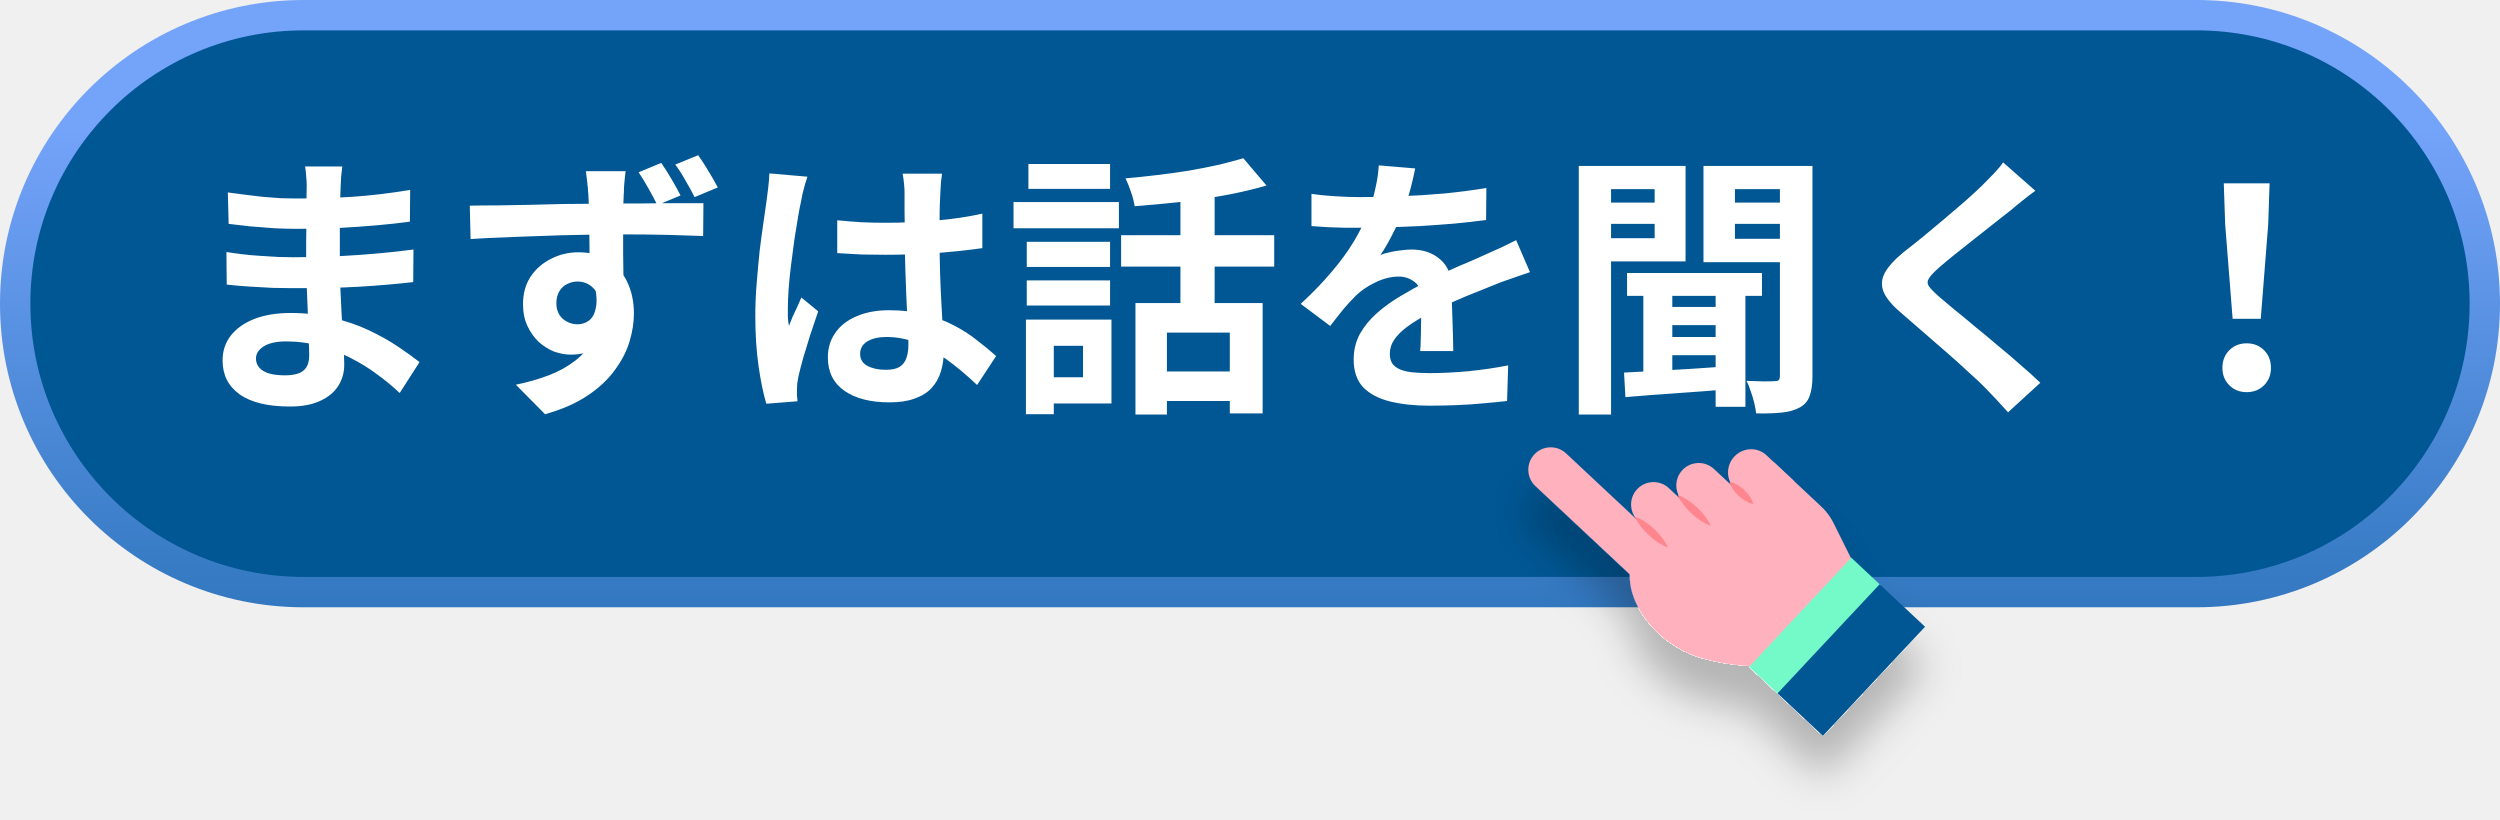
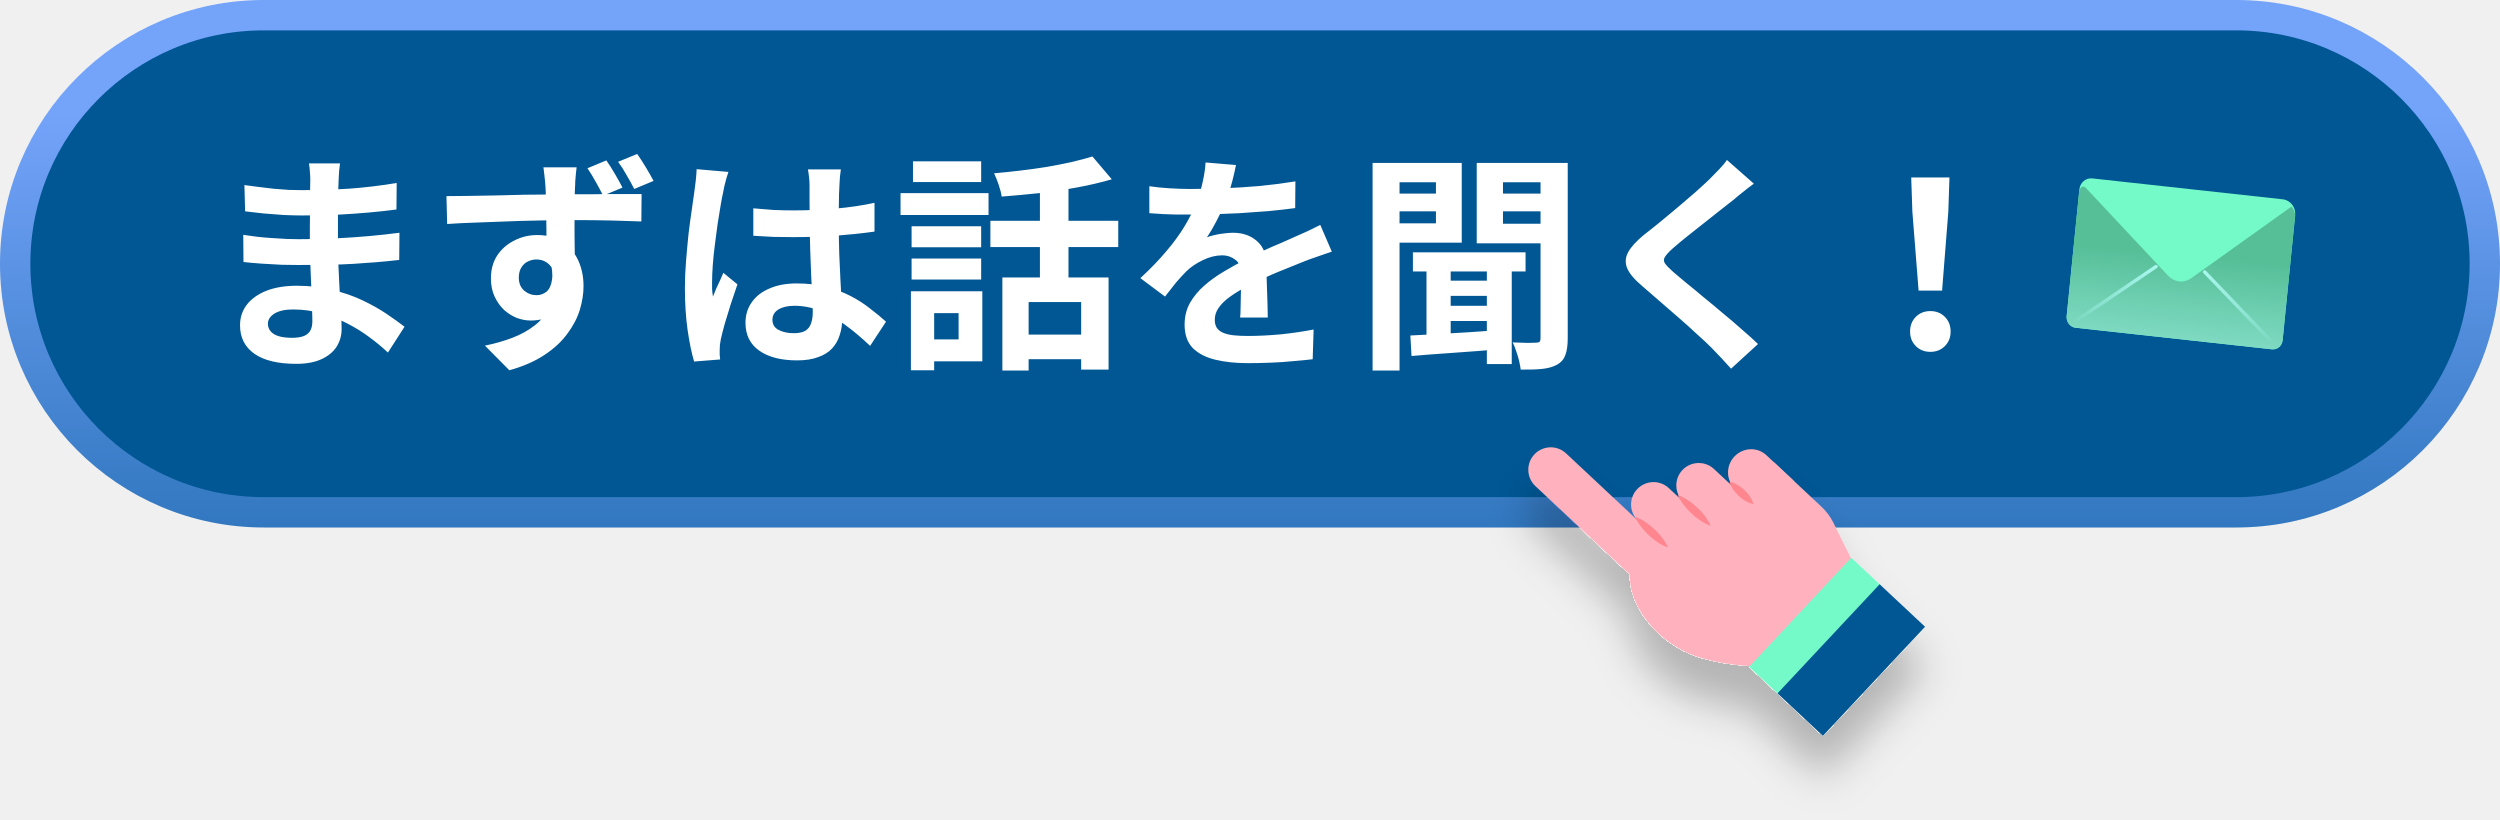
<svg xmlns="http://www.w3.org/2000/svg" width="247" height="81" viewBox="0 0 247 81" fill="none">
-   <rect x="1.5" y="1.5" width="244" height="57" rx="28.5" fill="#005794" />
-   <rect x="1.5" y="1.5" width="244" height="57" rx="28.5" stroke="url(#paint0_linear_499_187)" stroke-width="3" />
-   <path d="M33.82 16.449C33.784 16.722 33.748 17.031 33.711 17.376C33.693 17.703 33.675 18.039 33.657 18.385C33.639 18.748 33.62 19.239 33.602 19.857C33.584 20.456 33.575 21.119 33.575 21.846C33.575 22.573 33.575 23.291 33.575 24C33.575 24.708 33.575 25.353 33.575 25.935C33.575 26.698 33.593 27.552 33.629 28.497C33.666 29.424 33.711 30.368 33.766 31.331C33.838 32.276 33.893 33.167 33.929 34.003C33.984 34.82 34.011 35.502 34.011 36.047C34.011 36.81 33.811 37.51 33.411 38.146C33.012 38.764 32.412 39.254 31.612 39.617C30.831 39.981 29.841 40.163 28.641 40.163C26.461 40.163 24.807 39.763 23.681 38.963C22.554 38.164 21.991 37.046 21.991 35.611C21.991 34.684 22.254 33.876 22.781 33.185C23.326 32.476 24.099 31.922 25.098 31.522C26.116 31.122 27.324 30.923 28.723 30.923C30.213 30.923 31.603 31.086 32.894 31.413C34.202 31.722 35.392 32.131 36.464 32.64C37.536 33.149 38.49 33.685 39.326 34.248C40.162 34.811 40.871 35.32 41.452 35.774L39.49 38.827C38.835 38.209 38.099 37.6 37.282 37.001C36.482 36.401 35.601 35.856 34.638 35.365C33.693 34.875 32.684 34.484 31.612 34.194C30.558 33.885 29.441 33.73 28.26 33.73C27.315 33.73 26.579 33.894 26.052 34.221C25.543 34.548 25.289 34.948 25.289 35.42C25.289 35.765 25.398 36.065 25.616 36.319C25.834 36.574 26.152 36.765 26.57 36.892C26.988 37.019 27.515 37.083 28.151 37.083C28.641 37.083 29.059 37.028 29.405 36.919C29.768 36.81 30.05 36.61 30.25 36.319C30.45 36.029 30.549 35.62 30.549 35.093C30.549 34.693 30.531 34.121 30.495 33.376C30.477 32.631 30.45 31.813 30.413 30.923C30.377 30.014 30.34 29.124 30.304 28.252C30.268 27.379 30.25 26.607 30.25 25.935C30.25 25.28 30.25 24.599 30.25 23.89C30.268 23.164 30.277 22.446 30.277 21.737C30.277 21.029 30.277 20.383 30.277 19.802C30.295 19.202 30.304 18.712 30.304 18.33C30.304 18.076 30.286 17.767 30.25 17.403C30.231 17.022 30.195 16.704 30.14 16.449H33.82ZM22.509 19.012C22.999 19.084 23.544 19.157 24.144 19.23C24.744 19.302 25.352 19.375 25.97 19.448C26.606 19.502 27.206 19.548 27.769 19.584C28.332 19.602 28.823 19.611 29.241 19.611C31.095 19.611 32.939 19.557 34.774 19.448C36.628 19.32 38.545 19.093 40.525 18.766L40.498 21.901C39.571 22.028 38.499 22.146 37.282 22.255C36.064 22.364 34.765 22.455 33.384 22.528C32.021 22.582 30.649 22.609 29.268 22.609C28.705 22.609 28.005 22.591 27.17 22.555C26.352 22.5 25.534 22.437 24.716 22.364C23.899 22.273 23.19 22.191 22.59 22.119L22.509 19.012ZM22.372 24.899C22.808 24.972 23.326 25.044 23.926 25.117C24.526 25.19 25.134 25.244 25.752 25.28C26.388 25.317 26.988 25.353 27.551 25.39C28.114 25.408 28.578 25.417 28.941 25.417C30.631 25.417 32.157 25.381 33.52 25.308C34.901 25.235 36.191 25.144 37.391 25.035C38.59 24.926 39.744 24.799 40.852 24.654L40.825 27.87C39.88 27.979 38.963 28.07 38.072 28.142C37.2 28.215 36.3 28.279 35.374 28.333C34.465 28.388 33.484 28.424 32.43 28.442C31.376 28.46 30.195 28.47 28.887 28.47C28.36 28.47 27.706 28.46 26.924 28.442C26.143 28.406 25.343 28.36 24.526 28.306C23.726 28.252 23.017 28.188 22.4 28.115L22.372 24.899ZM61.813 16.913C61.795 17.058 61.767 17.294 61.731 17.621C61.695 17.93 61.667 18.248 61.649 18.575C61.649 18.884 61.64 19.111 61.622 19.257C61.604 19.62 61.586 20.111 61.567 20.729C61.567 21.346 61.567 22.028 61.567 22.773C61.567 23.518 61.567 24.272 61.567 25.035C61.586 25.78 61.595 26.489 61.595 27.161C61.613 27.815 61.622 28.36 61.622 28.797L58.242 27.625C58.242 27.279 58.242 26.825 58.242 26.262C58.242 25.698 58.242 25.081 58.242 24.408C58.242 23.718 58.233 23.036 58.215 22.364C58.215 21.692 58.206 21.083 58.188 20.538C58.169 19.993 58.151 19.575 58.133 19.284C58.097 18.739 58.051 18.248 57.997 17.812C57.942 17.376 57.906 17.076 57.888 16.913H61.813ZM46.413 20.32C47.23 20.302 48.139 20.293 49.138 20.293C50.156 20.274 51.219 20.256 52.327 20.238C53.436 20.202 54.526 20.174 55.598 20.156C56.688 20.138 57.697 20.129 58.624 20.129C59.569 20.111 60.386 20.102 61.077 20.102C61.767 20.102 62.521 20.102 63.339 20.102C64.157 20.084 64.965 20.075 65.765 20.075C66.564 20.075 67.291 20.075 67.945 20.075C68.6 20.075 69.118 20.075 69.499 20.075L69.472 23.318C68.618 23.282 67.482 23.245 66.065 23.209C64.666 23.173 62.967 23.154 60.968 23.154C59.732 23.154 58.478 23.173 57.206 23.209C55.934 23.227 54.672 23.264 53.418 23.318C52.164 23.354 50.956 23.4 49.793 23.454C48.63 23.491 47.53 23.545 46.495 23.618L46.413 20.32ZM61.159 28.36C61.159 29.851 60.977 31.086 60.614 32.067C60.268 33.049 59.741 33.794 59.033 34.303C58.324 34.793 57.443 35.038 56.389 35.038C55.862 35.038 55.317 34.938 54.753 34.739C54.208 34.52 53.699 34.203 53.227 33.785C52.773 33.349 52.4 32.822 52.109 32.204C51.819 31.586 51.673 30.868 51.673 30.05C51.673 29.015 51.919 28.115 52.409 27.352C52.918 26.589 53.59 25.998 54.426 25.58C55.262 25.144 56.171 24.926 57.152 24.926C58.351 24.926 59.351 25.199 60.15 25.744C60.968 26.289 61.586 27.016 62.004 27.924C62.422 28.833 62.63 29.851 62.63 30.977C62.63 31.868 62.485 32.794 62.194 33.757C61.904 34.72 61.413 35.665 60.722 36.592C60.05 37.519 59.151 38.355 58.024 39.1C56.916 39.845 55.526 40.453 53.854 40.926L50.965 38.009C52.128 37.773 53.209 37.464 54.208 37.083C55.208 36.701 56.08 36.219 56.825 35.638C57.588 35.057 58.178 34.339 58.596 33.485C59.033 32.631 59.251 31.613 59.251 30.432C59.251 29.542 59.042 28.887 58.624 28.47C58.206 28.034 57.679 27.815 57.043 27.815C56.698 27.815 56.361 27.897 56.034 28.061C55.725 28.206 55.471 28.442 55.271 28.769C55.071 29.096 54.971 29.496 54.971 29.969C54.971 30.605 55.18 31.113 55.598 31.495C56.034 31.858 56.525 32.04 57.07 32.04C57.506 32.04 57.897 31.904 58.242 31.631C58.587 31.341 58.805 30.877 58.896 30.241C59.005 29.605 58.914 28.751 58.624 27.679L61.159 28.36ZM65.329 16.095C65.674 16.586 66.019 17.131 66.365 17.73C66.71 18.312 67.001 18.839 67.237 19.311L64.947 20.265C64.675 19.72 64.384 19.175 64.075 18.63C63.766 18.067 63.439 17.531 63.094 17.022L65.329 16.095ZM68.981 15.332C69.326 15.822 69.672 16.358 70.017 16.94C70.362 17.503 70.662 18.03 70.916 18.521L68.627 19.475C68.354 18.93 68.055 18.385 67.727 17.84C67.418 17.276 67.082 16.749 66.719 16.259L68.981 15.332ZM82.719 21.764C83.5 21.837 84.281 21.901 85.063 21.955C85.862 21.992 86.671 22.01 87.489 22.01C89.16 22.01 90.823 21.937 92.477 21.792C94.13 21.646 95.656 21.419 97.056 21.11V24.517C95.638 24.717 94.103 24.881 92.449 25.008C90.796 25.117 89.142 25.172 87.489 25.172C86.689 25.172 85.889 25.162 85.09 25.144C84.309 25.108 83.518 25.062 82.719 25.008V21.764ZM93.076 17.158C93.04 17.412 93.003 17.694 92.967 18.003C92.949 18.312 92.931 18.621 92.913 18.93C92.894 19.221 92.876 19.611 92.858 20.102C92.84 20.592 92.831 21.147 92.831 21.764C92.831 22.364 92.831 23 92.831 23.672C92.831 24.908 92.849 26.071 92.885 27.161C92.922 28.233 92.967 29.233 93.022 30.16C93.076 31.068 93.121 31.904 93.158 32.667C93.212 33.43 93.24 34.139 93.24 34.793C93.24 35.502 93.14 36.156 92.94 36.756C92.758 37.355 92.458 37.882 92.04 38.337C91.622 38.791 91.068 39.136 90.378 39.372C89.705 39.627 88.879 39.754 87.897 39.754C86.008 39.754 84.517 39.372 83.427 38.609C82.337 37.846 81.792 36.746 81.792 35.311C81.792 34.384 82.037 33.576 82.528 32.885C83.018 32.176 83.718 31.631 84.627 31.25C85.535 30.85 86.607 30.65 87.843 30.65C89.133 30.65 90.305 30.786 91.359 31.059C92.413 31.331 93.376 31.695 94.248 32.149C95.12 32.603 95.893 33.103 96.565 33.648C97.255 34.175 97.873 34.684 98.418 35.175L96.538 38.037C95.502 37.055 94.493 36.21 93.512 35.502C92.531 34.793 91.55 34.248 90.569 33.866C89.605 33.485 88.606 33.294 87.57 33.294C86.807 33.294 86.18 33.439 85.69 33.73C85.217 34.021 84.981 34.43 84.981 34.957C84.981 35.502 85.226 35.901 85.717 36.156C86.207 36.41 86.807 36.538 87.516 36.538C88.079 36.538 88.524 36.447 88.851 36.265C89.178 36.065 89.406 35.783 89.533 35.42C89.678 35.038 89.751 34.584 89.751 34.057C89.751 33.585 89.733 32.967 89.696 32.204C89.66 31.441 89.615 30.587 89.56 29.642C89.524 28.697 89.487 27.715 89.451 26.698C89.415 25.662 89.397 24.654 89.397 23.672C89.397 22.637 89.387 21.701 89.369 20.865C89.369 20.011 89.369 19.375 89.369 18.957C89.369 18.757 89.351 18.476 89.315 18.112C89.278 17.749 89.233 17.431 89.178 17.158H93.076ZM79.775 17.458C79.72 17.64 79.639 17.894 79.53 18.221C79.439 18.548 79.357 18.866 79.284 19.175C79.23 19.484 79.184 19.72 79.148 19.884C79.057 20.265 78.957 20.783 78.848 21.437C78.739 22.073 78.621 22.8 78.494 23.618C78.385 24.417 78.276 25.244 78.167 26.098C78.058 26.934 77.976 27.734 77.921 28.497C77.867 29.242 77.84 29.887 77.84 30.432C77.84 30.705 77.84 31.004 77.84 31.331C77.858 31.64 77.894 31.931 77.949 32.204C78.076 31.877 78.203 31.559 78.33 31.25C78.476 30.941 78.621 30.632 78.766 30.323C78.912 30.014 79.048 29.705 79.175 29.396L80.838 30.759C80.584 31.504 80.32 32.285 80.047 33.103C79.793 33.921 79.557 34.693 79.339 35.42C79.139 36.147 78.984 36.756 78.875 37.246C78.839 37.428 78.803 37.646 78.766 37.9C78.748 38.155 78.739 38.364 78.739 38.527C78.739 38.673 78.739 38.845 78.739 39.045C78.757 39.263 78.775 39.463 78.794 39.645L75.714 39.89C75.423 38.927 75.168 37.7 74.951 36.21C74.732 34.702 74.623 33.021 74.623 31.168C74.623 30.15 74.669 29.087 74.76 27.979C74.85 26.852 74.951 25.771 75.059 24.735C75.187 23.7 75.314 22.755 75.441 21.901C75.568 21.029 75.668 20.329 75.741 19.802C75.795 19.42 75.85 18.993 75.904 18.521C75.959 18.03 75.995 17.567 76.013 17.131L79.775 17.458ZM112.183 29.941H124.748V40.844H121.505V32.858H115.29V40.953H112.183V29.941ZM122.84 15.632L125.13 18.33C123.894 18.694 122.541 19.012 121.069 19.284C119.597 19.557 118.089 19.784 116.544 19.965C115.018 20.129 113.537 20.265 112.101 20.374C112.047 19.975 111.929 19.511 111.747 18.984C111.565 18.439 111.383 17.985 111.202 17.621C112.238 17.531 113.282 17.422 114.336 17.294C115.408 17.167 116.453 17.022 117.471 16.858C118.507 16.677 119.479 16.486 120.387 16.286C121.296 16.068 122.114 15.85 122.84 15.632ZM116.626 18.194H120.006V31.413H116.626V18.194ZM110.766 23.236H125.893V26.343H110.766V23.236ZM114.282 36.701H123.058V39.617H114.282V36.701ZM101.444 23.89H109.675V26.371H101.444V23.89ZM101.607 16.204H109.675V18.657H101.607V16.204ZM101.444 27.706H109.675V30.187H101.444V27.706ZM100.136 19.965H110.548V22.555H100.136V19.965ZM103.079 31.577H109.812V39.863H103.079V37.273H107.004V34.166H103.079V31.577ZM101.362 31.577H104.115V40.926H101.362V31.577ZM139.821 16.64C139.73 17.131 139.585 17.767 139.385 18.548C139.185 19.329 138.895 20.211 138.513 21.192C138.222 21.864 137.886 22.564 137.504 23.291C137.141 24 136.769 24.636 136.387 25.199C136.623 25.09 136.923 24.999 137.286 24.926C137.65 24.835 138.022 24.772 138.404 24.735C138.804 24.681 139.158 24.654 139.467 24.654C140.612 24.654 141.557 24.981 142.302 25.635C143.065 26.289 143.446 27.261 143.446 28.551C143.446 28.915 143.446 29.36 143.446 29.887C143.465 30.414 143.483 30.968 143.501 31.55C143.519 32.113 143.537 32.667 143.555 33.212C143.574 33.757 143.583 34.248 143.583 34.684H140.312C140.348 34.375 140.366 34.012 140.366 33.594C140.385 33.158 140.394 32.703 140.394 32.231C140.412 31.759 140.421 31.304 140.421 30.868C140.439 30.414 140.448 30.005 140.448 29.642C140.448 28.769 140.212 28.17 139.739 27.843C139.285 27.497 138.776 27.325 138.213 27.325C137.45 27.325 136.678 27.516 135.896 27.897C135.133 28.261 134.488 28.697 133.961 29.206C133.561 29.605 133.152 30.05 132.735 30.541C132.335 31.032 131.899 31.586 131.426 32.204L128.51 30.023C129.691 28.933 130.708 27.879 131.562 26.861C132.435 25.844 133.171 24.835 133.77 23.836C134.37 22.837 134.861 21.837 135.242 20.838C135.515 20.111 135.733 19.357 135.896 18.575C136.078 17.776 136.187 17.031 136.223 16.34L139.821 16.64ZM129.573 19.148C130.263 19.257 131.063 19.339 131.971 19.393C132.88 19.448 133.679 19.475 134.37 19.475C135.569 19.475 136.878 19.448 138.295 19.393C139.73 19.339 141.184 19.248 142.656 19.12C144.128 18.975 145.527 18.794 146.853 18.575L146.826 21.737C145.863 21.864 144.818 21.983 143.692 22.091C142.583 22.182 141.448 22.264 140.285 22.337C139.14 22.391 138.04 22.437 136.987 22.473C135.933 22.491 134.997 22.5 134.179 22.5C133.816 22.5 133.361 22.5 132.816 22.5C132.289 22.482 131.744 22.464 131.181 22.446C130.618 22.41 130.082 22.373 129.573 22.337V19.148ZM151.16 26.889C150.869 26.98 150.524 27.098 150.124 27.243C149.743 27.37 149.352 27.506 148.952 27.652C148.571 27.779 148.225 27.906 147.916 28.034C147.044 28.379 146.009 28.797 144.809 29.287C143.628 29.778 142.392 30.35 141.102 31.004C140.285 31.441 139.594 31.868 139.031 32.285C138.468 32.703 138.04 33.13 137.75 33.566C137.459 33.984 137.314 34.448 137.314 34.957C137.314 35.338 137.395 35.656 137.559 35.911C137.722 36.147 137.968 36.338 138.295 36.483C138.622 36.628 139.031 36.728 139.521 36.783C140.012 36.837 140.594 36.865 141.266 36.865C142.429 36.865 143.71 36.801 145.109 36.674C146.508 36.528 147.807 36.338 149.007 36.101L148.898 39.617C148.316 39.69 147.58 39.763 146.69 39.836C145.8 39.926 144.873 39.99 143.91 40.026C142.965 40.063 142.056 40.081 141.184 40.081C139.767 40.081 138.495 39.945 137.368 39.672C136.242 39.4 135.351 38.936 134.697 38.282C134.061 37.61 133.743 36.692 133.743 35.529C133.743 34.584 133.952 33.73 134.37 32.967C134.806 32.204 135.378 31.513 136.087 30.895C136.796 30.278 137.568 29.723 138.404 29.233C139.258 28.724 140.094 28.261 140.912 27.843C141.747 27.407 142.501 27.034 143.174 26.725C143.846 26.416 144.473 26.144 145.055 25.907C145.654 25.653 146.227 25.399 146.772 25.144C147.299 24.908 147.807 24.681 148.298 24.463C148.789 24.227 149.288 23.981 149.797 23.727L151.16 26.889ZM160.754 26.97H174.083V29.233H160.754V26.97ZM164.379 30.323H170.594V32.122H164.379V30.323ZM164.379 33.294H170.594V35.093H164.379V33.294ZM169.504 28.142H172.447V40.19H169.504V28.142ZM162.362 28.17H165.224V37.492H162.362V28.17ZM160.455 36.81C161.363 36.756 162.399 36.701 163.562 36.647C164.743 36.574 165.988 36.501 167.296 36.428C168.604 36.338 169.913 36.247 171.221 36.156L171.248 38.418C169.34 38.582 167.45 38.727 165.579 38.854C163.707 38.981 162.044 39.109 160.591 39.236L160.455 36.81ZM157.62 20.02H164.461V22.119H157.62V20.02ZM170.267 20.02H177.136V22.119H170.267V20.02ZM175.855 16.395H179.071V37.164C179.071 37.964 178.98 38.609 178.798 39.1C178.635 39.59 178.317 39.972 177.844 40.244C177.354 40.517 176.754 40.69 176.045 40.762C175.355 40.835 174.51 40.862 173.51 40.844C173.474 40.553 173.411 40.208 173.32 39.808C173.229 39.427 173.111 39.036 172.965 38.636C172.838 38.236 172.702 37.9 172.556 37.628C173.12 37.646 173.674 37.664 174.219 37.682C174.782 37.682 175.164 37.673 175.364 37.655C175.546 37.655 175.673 37.619 175.745 37.546C175.818 37.455 175.855 37.319 175.855 37.137V16.395ZM157.92 16.395H166.533V25.826H157.92V23.536H163.48V18.684H157.92V16.395ZM177.544 16.395V18.684H171.412V23.591H177.544V25.907H168.304V16.395H177.544ZM155.984 16.395H159.173V40.953H155.984V16.395ZM201.094 18.848C200.658 19.157 200.231 19.484 199.813 19.829C199.395 20.156 199.032 20.456 198.723 20.729C198.269 21.074 197.723 21.501 197.087 22.01C196.47 22.5 195.815 23.018 195.125 23.563C194.453 24.09 193.798 24.608 193.162 25.117C192.527 25.626 191.981 26.08 191.527 26.48C191.055 26.898 190.737 27.243 190.573 27.516C190.41 27.77 190.41 28.024 190.573 28.279C190.755 28.533 191.091 28.878 191.582 29.314C191.981 29.66 192.49 30.087 193.108 30.596C193.744 31.104 194.425 31.668 195.152 32.285C195.897 32.885 196.651 33.512 197.415 34.166C198.196 34.802 198.941 35.438 199.65 36.074C200.376 36.692 201.021 37.273 201.585 37.819L198.396 40.735C197.633 39.881 196.842 39.036 196.024 38.2C195.607 37.782 195.061 37.273 194.389 36.674C193.735 36.056 193.017 35.411 192.236 34.739C191.473 34.066 190.709 33.403 189.946 32.749C189.183 32.077 188.493 31.477 187.875 30.95C186.966 30.187 186.376 29.487 186.103 28.851C185.849 28.215 185.885 27.588 186.212 26.97C186.557 26.334 187.184 25.644 188.093 24.899C188.638 24.481 189.256 23.99 189.946 23.427C190.637 22.846 191.345 22.255 192.072 21.655C192.799 21.038 193.49 20.447 194.144 19.884C194.798 19.302 195.352 18.794 195.806 18.357C196.206 17.958 196.606 17.549 197.006 17.131C197.405 16.713 197.705 16.349 197.905 16.041L201.094 18.848ZM220.583 31.495L219.847 22.173L219.71 18.112H224.235L224.099 22.173L223.363 31.495H220.583ZM221.973 38.745C221.282 38.745 220.71 38.518 220.256 38.064C219.801 37.61 219.574 37.037 219.574 36.347C219.574 35.638 219.801 35.057 220.256 34.602C220.71 34.148 221.282 33.921 221.973 33.921C222.663 33.921 223.236 34.148 223.69 34.602C224.144 35.057 224.371 35.638 224.371 36.347C224.371 37.037 224.144 37.61 223.69 38.064C223.236 38.518 222.663 38.745 221.973 38.745Z" fill="white" />
-   <g filter="url(#filter0_d_499_187)">
+   <rect x="1.5" y="1.5" width="244" height="49.117" rx="24.559" fill="#005794" />
+   <rect x="1.5" y="1.5" width="244" height="49.117" rx="24.559" stroke="url(#paint0_linear_509_230)" stroke-width="3" />
+   <path d="M33.594 16.144C33.563 16.372 33.533 16.63 33.503 16.918C33.487 17.191 33.472 17.472 33.457 17.761C33.442 18.064 33.427 18.474 33.412 18.99C33.396 19.49 33.389 20.044 33.389 20.651C33.389 21.258 33.389 21.858 33.389 22.449C33.389 23.041 33.389 23.58 33.389 24.066C33.389 24.703 33.404 25.416 33.434 26.205C33.465 26.979 33.503 27.768 33.548 28.572C33.609 29.361 33.654 30.105 33.685 30.803C33.73 31.486 33.753 32.055 33.753 32.51C33.753 33.147 33.586 33.732 33.252 34.263C32.918 34.779 32.418 35.188 31.75 35.492C31.098 35.795 30.27 35.947 29.269 35.947C27.448 35.947 26.067 35.613 25.126 34.946C24.186 34.278 23.715 33.345 23.715 32.146C23.715 31.372 23.935 30.697 24.375 30.12C24.83 29.528 25.475 29.065 26.31 28.732C27.16 28.398 28.169 28.231 29.337 28.231C30.581 28.231 31.742 28.367 32.82 28.641C33.912 28.898 34.906 29.24 35.802 29.665C36.697 30.09 37.493 30.537 38.191 31.008C38.89 31.478 39.481 31.903 39.967 32.282L38.328 34.832C37.782 34.316 37.167 33.807 36.484 33.307C35.817 32.806 35.081 32.351 34.276 31.941C33.487 31.531 32.645 31.205 31.75 30.962C30.87 30.704 29.937 30.575 28.95 30.575C28.161 30.575 27.547 30.712 27.107 30.985C26.682 31.258 26.469 31.592 26.469 31.986C26.469 32.275 26.56 32.525 26.742 32.738C26.924 32.95 27.19 33.109 27.539 33.216C27.888 33.322 28.328 33.375 28.859 33.375C29.269 33.375 29.618 33.33 29.906 33.238C30.21 33.147 30.445 32.98 30.612 32.738C30.779 32.495 30.862 32.153 30.862 31.713C30.862 31.38 30.847 30.902 30.817 30.279C30.802 29.657 30.779 28.974 30.748 28.231C30.718 27.472 30.688 26.729 30.657 26C30.627 25.272 30.612 24.627 30.612 24.066C30.612 23.519 30.612 22.95 30.612 22.358C30.627 21.751 30.635 21.152 30.635 20.56C30.635 19.968 30.635 19.43 30.635 18.944C30.65 18.443 30.657 18.034 30.657 17.715C30.657 17.503 30.642 17.244 30.612 16.941C30.597 16.622 30.566 16.357 30.521 16.144H33.594ZM24.148 18.284C24.557 18.345 25.012 18.405 25.513 18.466C26.014 18.527 26.522 18.587 27.038 18.648C27.569 18.694 28.07 18.732 28.541 18.762C29.011 18.777 29.421 18.785 29.77 18.785C31.317 18.785 32.858 18.739 34.39 18.648C35.938 18.542 37.539 18.352 39.193 18.079L39.17 20.697C38.396 20.803 37.501 20.902 36.484 20.993C35.468 21.084 34.383 21.16 33.23 21.22C32.091 21.266 30.946 21.288 29.793 21.288C29.322 21.288 28.738 21.273 28.04 21.243C27.357 21.198 26.674 21.144 25.991 21.084C25.308 21.008 24.717 20.939 24.216 20.879L24.148 18.284ZM24.034 23.201C24.398 23.261 24.83 23.322 25.331 23.383C25.832 23.443 26.34 23.489 26.856 23.519C27.387 23.549 27.888 23.58 28.358 23.61C28.829 23.625 29.216 23.633 29.519 23.633C30.931 23.633 32.205 23.603 33.343 23.542C34.496 23.481 35.574 23.405 36.575 23.314C37.577 23.223 38.541 23.117 39.466 22.996L39.443 25.681C38.654 25.773 37.888 25.849 37.145 25.909C36.416 25.97 35.665 26.023 34.891 26.069C34.132 26.114 33.313 26.144 32.433 26.16C31.553 26.175 30.566 26.182 29.474 26.182C29.034 26.182 28.488 26.175 27.835 26.16C27.183 26.129 26.515 26.091 25.832 26.046C25.164 26 24.573 25.947 24.056 25.886L24.034 23.201ZM56.97 16.531C56.955 16.653 56.932 16.85 56.902 17.123C56.871 17.381 56.849 17.647 56.833 17.92C56.833 18.178 56.826 18.367 56.811 18.489C56.795 18.792 56.78 19.202 56.765 19.718C56.765 20.234 56.765 20.803 56.765 21.425C56.765 22.047 56.765 22.677 56.765 23.314C56.78 23.936 56.788 24.528 56.788 25.09C56.803 25.636 56.811 26.091 56.811 26.455L53.988 25.477C53.988 25.188 53.988 24.809 53.988 24.339C53.988 23.868 53.988 23.352 53.988 22.791C53.988 22.214 53.98 21.645 53.965 21.084C53.965 20.522 53.958 20.014 53.943 19.559C53.927 19.103 53.912 18.754 53.897 18.512C53.867 18.056 53.829 17.647 53.783 17.282C53.738 16.918 53.707 16.668 53.692 16.531H56.97ZM44.11 19.377C44.792 19.361 45.551 19.354 46.386 19.354C47.236 19.339 48.123 19.323 49.049 19.308C49.974 19.278 50.885 19.255 51.78 19.24C52.691 19.225 53.533 19.217 54.307 19.217C55.096 19.202 55.779 19.195 56.355 19.195C56.932 19.195 57.562 19.195 58.245 19.195C58.927 19.179 59.603 19.172 60.27 19.172C60.938 19.172 61.545 19.172 62.091 19.172C62.638 19.172 63.07 19.172 63.389 19.172L63.366 21.88C62.653 21.85 61.704 21.82 60.521 21.789C59.352 21.759 57.934 21.744 56.264 21.744C55.232 21.744 54.185 21.759 53.123 21.789C52.061 21.805 51.006 21.835 49.959 21.88C48.912 21.911 47.903 21.949 46.932 21.994C45.961 22.024 45.043 22.07 44.178 22.131L44.11 19.377ZM56.424 26.091C56.424 27.336 56.272 28.367 55.968 29.187C55.68 30.006 55.24 30.628 54.648 31.053C54.056 31.463 53.321 31.668 52.44 31.668C52 31.668 51.545 31.584 51.075 31.418C50.619 31.235 50.194 30.97 49.8 30.621C49.421 30.257 49.109 29.817 48.867 29.301C48.624 28.785 48.503 28.185 48.503 27.503C48.503 26.637 48.707 25.886 49.117 25.249C49.542 24.612 50.103 24.119 50.801 23.77C51.499 23.405 52.258 23.223 53.078 23.223C54.079 23.223 54.914 23.451 55.581 23.906C56.264 24.361 56.78 24.968 57.129 25.727C57.478 26.486 57.653 27.336 57.653 28.276C57.653 29.02 57.531 29.794 57.289 30.598C57.046 31.402 56.636 32.191 56.059 32.965C55.498 33.739 54.747 34.437 53.806 35.059C52.88 35.681 51.72 36.19 50.324 36.584L47.911 34.149C48.882 33.952 49.785 33.694 50.619 33.375C51.454 33.056 52.182 32.654 52.804 32.169C53.442 31.683 53.935 31.084 54.284 30.37C54.648 29.657 54.83 28.808 54.83 27.821C54.83 27.078 54.656 26.531 54.307 26.182C53.958 25.818 53.518 25.636 52.987 25.636C52.698 25.636 52.418 25.704 52.144 25.841C51.886 25.962 51.674 26.16 51.507 26.433C51.34 26.706 51.257 27.04 51.257 27.434C51.257 27.965 51.431 28.39 51.78 28.709C52.144 29.012 52.554 29.164 53.009 29.164C53.374 29.164 53.7 29.05 53.988 28.823C54.276 28.58 54.459 28.193 54.534 27.662C54.626 27.131 54.55 26.418 54.307 25.522L56.424 26.091ZM59.906 15.848C60.194 16.258 60.483 16.713 60.771 17.214C61.059 17.7 61.302 18.14 61.499 18.534L59.587 19.331C59.36 18.876 59.117 18.421 58.859 17.965C58.601 17.495 58.328 17.047 58.04 16.622L59.906 15.848ZM62.956 15.211C63.245 15.621 63.533 16.069 63.821 16.554C64.109 17.024 64.36 17.465 64.572 17.874L62.66 18.671C62.433 18.216 62.182 17.761 61.909 17.305C61.651 16.835 61.37 16.395 61.067 15.985L62.956 15.211ZM74.428 20.583C75.081 20.644 75.733 20.697 76.386 20.742C77.053 20.773 77.729 20.788 78.411 20.788C79.808 20.788 81.196 20.727 82.577 20.606C83.958 20.484 85.232 20.295 86.401 20.037V22.882C85.217 23.049 83.935 23.185 82.554 23.292C81.173 23.383 79.792 23.428 78.411 23.428C77.744 23.428 77.076 23.421 76.408 23.405C75.756 23.375 75.096 23.337 74.428 23.292V20.583ZM83.078 16.736C83.047 16.949 83.017 17.184 82.987 17.442C82.971 17.7 82.956 17.958 82.941 18.216C82.926 18.459 82.911 18.785 82.895 19.195C82.88 19.604 82.873 20.067 82.873 20.583C82.873 21.084 82.873 21.615 82.873 22.176C82.873 23.208 82.888 24.179 82.918 25.09C82.949 25.985 82.987 26.82 83.032 27.593C83.078 28.352 83.115 29.05 83.146 29.688C83.191 30.325 83.214 30.917 83.214 31.463C83.214 32.055 83.131 32.601 82.964 33.102C82.812 33.603 82.562 34.043 82.213 34.422C81.864 34.801 81.401 35.09 80.824 35.287C80.263 35.499 79.572 35.606 78.753 35.606C77.175 35.606 75.93 35.287 75.02 34.65C74.109 34.012 73.654 33.094 73.654 31.895C73.654 31.122 73.859 30.446 74.269 29.87C74.678 29.278 75.263 28.823 76.021 28.504C76.78 28.17 77.675 28.003 78.707 28.003C79.785 28.003 80.763 28.117 81.644 28.345C82.524 28.572 83.328 28.876 84.056 29.255C84.785 29.634 85.43 30.052 85.991 30.507C86.568 30.947 87.084 31.372 87.539 31.782L85.968 34.172C85.103 33.352 84.261 32.647 83.442 32.055C82.622 31.463 81.803 31.008 80.984 30.689C80.179 30.37 79.345 30.211 78.48 30.211C77.842 30.211 77.319 30.332 76.909 30.575C76.515 30.818 76.317 31.16 76.317 31.6C76.317 32.055 76.522 32.389 76.932 32.601C77.342 32.813 77.842 32.92 78.434 32.92C78.905 32.92 79.276 32.844 79.549 32.692C79.823 32.525 80.012 32.29 80.118 31.986C80.24 31.668 80.301 31.288 80.301 30.848C80.301 30.454 80.285 29.938 80.255 29.301C80.225 28.663 80.187 27.95 80.141 27.161C80.111 26.372 80.081 25.553 80.05 24.703C80.02 23.838 80.005 22.996 80.005 22.176C80.005 21.311 79.997 20.53 79.982 19.832C79.982 19.119 79.982 18.587 79.982 18.238C79.982 18.072 79.967 17.836 79.936 17.533C79.906 17.229 79.868 16.964 79.823 16.736H83.078ZM71.97 16.987C71.924 17.138 71.856 17.351 71.765 17.624C71.689 17.897 71.621 18.163 71.56 18.421C71.515 18.678 71.477 18.876 71.446 19.012C71.371 19.331 71.287 19.764 71.196 20.31C71.105 20.841 71.006 21.448 70.9 22.131C70.809 22.798 70.718 23.489 70.627 24.202C70.536 24.9 70.468 25.568 70.422 26.205C70.376 26.827 70.354 27.366 70.354 27.821C70.354 28.049 70.354 28.299 70.354 28.572C70.369 28.83 70.399 29.073 70.445 29.301C70.551 29.027 70.657 28.762 70.763 28.504C70.885 28.246 71.006 27.988 71.128 27.73C71.249 27.472 71.363 27.214 71.469 26.956L72.858 28.094C72.645 28.716 72.425 29.369 72.198 30.052C71.985 30.735 71.788 31.38 71.606 31.986C71.439 32.593 71.31 33.102 71.219 33.512C71.188 33.663 71.158 33.845 71.128 34.058C71.112 34.27 71.105 34.445 71.105 34.581C71.105 34.703 71.105 34.847 71.105 35.014C71.12 35.196 71.135 35.363 71.15 35.515L68.578 35.719C68.336 34.915 68.123 33.891 67.941 32.647C67.759 31.387 67.668 29.983 67.668 28.436C67.668 27.586 67.706 26.698 67.782 25.773C67.858 24.832 67.941 23.929 68.032 23.064C68.138 22.199 68.245 21.41 68.351 20.697C68.457 19.968 68.54 19.384 68.601 18.944C68.647 18.625 68.692 18.269 68.738 17.874C68.783 17.465 68.814 17.078 68.829 16.713L71.97 16.987ZM99.034 27.411H109.527V36.516H106.818V29.847H101.628V36.607H99.034V27.411ZM107.933 15.461L109.845 17.715C108.813 18.018 107.683 18.284 106.454 18.512C105.225 18.739 103.965 18.929 102.675 19.081C101.401 19.217 100.164 19.331 98.965 19.422C98.92 19.088 98.821 18.701 98.669 18.261C98.518 17.806 98.366 17.427 98.214 17.123C99.079 17.047 99.952 16.956 100.832 16.85C101.727 16.744 102.599 16.622 103.449 16.486C104.314 16.334 105.126 16.175 105.885 16.008C106.643 15.826 107.326 15.644 107.933 15.461ZM102.744 17.601H105.566V28.641H102.744V17.601ZM97.85 21.812H110.483V24.407H97.85V21.812ZM100.786 33.056H108.115V35.492H100.786V33.056ZM90.065 22.358H96.939V24.43H90.065V22.358ZM90.202 15.94H96.939V17.988H90.202V15.94ZM90.065 25.545H96.939V27.616H90.065V25.545ZM88.973 19.081H97.668V21.243H88.973V19.081ZM91.431 28.777H97.053V35.697H91.431V33.534H94.709V30.939H91.431V28.777ZM89.997 28.777H92.296V36.584H89.997V28.777ZM122.114 16.304C122.038 16.713 121.917 17.244 121.75 17.897C121.583 18.549 121.34 19.285 121.021 20.105C120.778 20.666 120.498 21.251 120.179 21.858C119.876 22.449 119.565 22.98 119.246 23.451C119.443 23.36 119.694 23.284 119.997 23.223C120.3 23.147 120.612 23.094 120.93 23.064C121.264 23.018 121.56 22.996 121.818 22.996C122.774 22.996 123.563 23.269 124.185 23.815C124.822 24.361 125.141 25.173 125.141 26.251C125.141 26.554 125.141 26.926 125.141 27.366C125.156 27.806 125.171 28.269 125.187 28.754C125.202 29.225 125.217 29.688 125.232 30.143C125.247 30.598 125.255 31.008 125.255 31.372H122.524C122.554 31.114 122.569 30.811 122.569 30.462C122.584 30.097 122.592 29.718 122.592 29.323C122.607 28.929 122.615 28.549 122.615 28.185C122.63 27.806 122.637 27.465 122.637 27.161C122.637 26.433 122.44 25.932 122.046 25.659C121.666 25.37 121.241 25.226 120.771 25.226C120.134 25.226 119.489 25.386 118.836 25.704C118.199 26.008 117.66 26.372 117.22 26.797C116.886 27.131 116.545 27.503 116.196 27.912C115.862 28.322 115.498 28.785 115.103 29.301L112.668 27.48C113.654 26.569 114.504 25.689 115.217 24.839C115.945 23.99 116.56 23.147 117.061 22.313C117.562 21.478 117.971 20.644 118.29 19.809C118.517 19.202 118.7 18.572 118.836 17.92C118.988 17.252 119.079 16.63 119.109 16.053L122.114 16.304ZM113.555 18.398C114.132 18.489 114.8 18.557 115.558 18.603C116.317 18.648 116.985 18.671 117.562 18.671C118.563 18.671 119.656 18.648 120.839 18.603C122.038 18.557 123.252 18.481 124.481 18.375C125.71 18.254 126.879 18.102 127.986 17.92L127.964 20.56C127.159 20.666 126.287 20.765 125.346 20.856C124.42 20.932 123.472 21 122.501 21.061C121.545 21.106 120.627 21.144 119.747 21.175C118.867 21.19 118.085 21.198 117.402 21.198C117.099 21.198 116.719 21.198 116.264 21.198C115.824 21.182 115.369 21.167 114.898 21.152C114.428 21.122 113.98 21.091 113.555 21.061V18.398ZM131.583 24.862C131.34 24.938 131.052 25.037 130.718 25.158C130.399 25.264 130.073 25.378 129.739 25.499C129.42 25.606 129.132 25.712 128.874 25.818C128.146 26.106 127.281 26.455 126.279 26.865C125.293 27.275 124.261 27.753 123.184 28.299C122.501 28.663 121.924 29.02 121.454 29.369C120.983 29.718 120.627 30.075 120.384 30.439C120.141 30.788 120.02 31.175 120.02 31.6C120.02 31.918 120.088 32.184 120.225 32.396C120.361 32.593 120.566 32.753 120.839 32.874C121.112 32.996 121.454 33.079 121.863 33.125C122.273 33.17 122.759 33.193 123.32 33.193C124.291 33.193 125.361 33.14 126.53 33.034C127.698 32.912 128.783 32.753 129.785 32.556L129.693 35.492C129.208 35.553 128.593 35.613 127.85 35.674C127.106 35.75 126.332 35.803 125.528 35.833C124.739 35.864 123.98 35.879 123.252 35.879C122.068 35.879 121.006 35.765 120.065 35.537C119.124 35.31 118.381 34.923 117.835 34.377C117.304 33.815 117.038 33.049 117.038 32.078C117.038 31.288 117.212 30.575 117.562 29.938C117.926 29.301 118.404 28.724 118.995 28.208C119.587 27.692 120.232 27.229 120.93 26.82C121.643 26.395 122.341 26.008 123.024 25.659C123.722 25.295 124.352 24.983 124.914 24.726C125.475 24.468 125.999 24.24 126.484 24.043C126.985 23.83 127.463 23.618 127.918 23.405C128.358 23.208 128.783 23.018 129.193 22.836C129.602 22.639 130.02 22.434 130.445 22.222L131.583 24.862ZM139.595 24.93H150.725V26.82H139.595V24.93ZM142.622 27.73H147.812V29.232H142.622V27.73ZM142.622 30.211H147.812V31.713H142.622V30.211ZM146.901 25.909H149.36V35.97H146.901V25.909ZM140.938 25.932H143.328V33.716H140.938V25.932ZM139.344 33.147C140.103 33.102 140.968 33.056 141.939 33.011C142.926 32.95 143.965 32.889 145.058 32.829C146.15 32.753 147.243 32.677 148.335 32.601L148.358 34.49C146.765 34.627 145.187 34.748 143.624 34.855C142.061 34.961 140.672 35.067 139.458 35.173L139.344 33.147ZM136.977 19.126H142.69V20.879H136.977V19.126ZM147.539 19.126H153.275V20.879H147.539V19.126ZM152.205 16.099H154.891V33.443C154.891 34.111 154.815 34.65 154.663 35.059C154.526 35.469 154.261 35.788 153.866 36.015C153.457 36.243 152.956 36.387 152.364 36.448C151.787 36.508 151.082 36.531 150.247 36.516C150.217 36.273 150.164 35.985 150.088 35.651C150.012 35.333 149.913 35.006 149.792 34.672C149.686 34.339 149.572 34.058 149.451 33.83C149.921 33.845 150.384 33.861 150.839 33.876C151.309 33.876 151.628 33.868 151.795 33.853C151.947 33.853 152.053 33.823 152.114 33.762C152.174 33.686 152.205 33.572 152.205 33.42V16.099ZM137.228 16.099H144.42V23.974H137.228V22.062H141.871V18.011H137.228V16.099ZM153.616 16.099V18.011H148.495V22.108H153.616V24.043H145.9V16.099H153.616ZM135.612 16.099H138.275V36.607H135.612V16.099ZM173.282 18.147C172.918 18.405 172.561 18.678 172.212 18.967C171.863 19.24 171.56 19.49 171.302 19.718C170.922 20.006 170.467 20.363 169.936 20.788C169.42 21.198 168.874 21.63 168.297 22.085C167.736 22.525 167.19 22.958 166.658 23.383C166.127 23.808 165.672 24.187 165.293 24.521C164.898 24.87 164.633 25.158 164.496 25.386C164.36 25.598 164.36 25.811 164.496 26.023C164.648 26.235 164.929 26.524 165.338 26.888C165.672 27.176 166.097 27.533 166.613 27.958C167.144 28.383 167.713 28.853 168.32 29.369C168.942 29.87 169.572 30.393 170.209 30.939C170.862 31.471 171.484 32.002 172.076 32.533C172.683 33.049 173.221 33.534 173.692 33.99L171.029 36.425C170.391 35.712 169.731 35.006 169.048 34.308C168.699 33.959 168.244 33.534 167.683 33.034C167.136 32.518 166.537 31.979 165.885 31.418C165.247 30.856 164.61 30.302 163.973 29.756C163.335 29.194 162.759 28.694 162.243 28.254C161.484 27.616 160.991 27.032 160.763 26.501C160.551 25.97 160.581 25.446 160.854 24.93C161.143 24.399 161.666 23.823 162.425 23.201C162.88 22.852 163.396 22.442 163.973 21.971C164.549 21.486 165.141 20.993 165.748 20.492C166.355 19.976 166.932 19.483 167.478 19.012C168.024 18.527 168.487 18.102 168.866 17.738C169.2 17.404 169.534 17.062 169.868 16.713C170.202 16.364 170.452 16.061 170.619 15.803L173.282 18.147ZM189.557 28.709L188.942 20.924L188.828 17.533H192.607L192.493 20.924L191.878 28.709H189.557ZM190.718 34.763C190.141 34.763 189.663 34.574 189.284 34.194C188.904 33.815 188.715 33.337 188.715 32.76C188.715 32.169 188.904 31.683 189.284 31.304C189.663 30.924 190.141 30.735 190.718 30.735C191.294 30.735 191.772 30.924 192.152 31.304C192.531 31.683 192.721 32.169 192.721 32.76C192.721 33.337 192.531 33.815 192.152 34.194C191.772 34.574 191.294 34.763 190.718 34.763Z" fill="white" />
+   <path d="M224.48 34.513L205.102 32.386C204.539 32.324 204.131 31.797 204.19 31.208L205.445 18.702C205.511 18.038 206.08 17.556 206.715 17.626L225.535 19.692C226.292 19.774 226.841 20.483 226.761 21.274L225.521 33.631C225.467 34.175 225.001 34.57 224.48 34.513Z" fill="#74FAC8" />
+   <path d="M224.453 34.51L214.753 33.445L205.052 32.38C204.517 32.322 204.128 31.82 204.184 31.26L205.423 18.919C205.438 18.767 205.506 18.625 205.613 18.521C205.739 18.4 205.934 18.405 206.054 18.533L212.826 25.765L214.227 27.261C214.826 27.901 215.777 27.999 216.484 27.494L226.402 20.409C226.915 21.039 226.729 21.594 226.729 21.594L225.524 33.602C225.468 34.162 224.988 34.568 224.453 34.51Z" fill="url(#paint1_linear_509_230)" />
+   <path d="M204.779 32.075C204.731 32.07 204.685 32.046 204.655 32.005C204.598 31.93 204.615 31.826 204.693 31.773L212.912 26.203C212.99 26.15 213.099 26.168 213.156 26.244C213.213 26.319 213.196 26.423 213.118 26.475L204.899 32.046C204.863 32.07 204.82 32.08 204.779 32.075Z" fill="url(#paint2_linear_509_230)" />
+   <path d="M224.736 34.265C224.695 34.261 224.655 34.242 224.625 34.211L217.693 26.987C217.626 26.917 217.629 26.809 217.7 26.745C217.771 26.681 217.882 26.686 217.949 26.756L224.881 33.979C224.948 34.049 224.945 34.157 224.874 34.221C224.836 34.256 224.785 34.27 224.736 34.265Z" fill="url(#paint3_linear_509_230)" />
+   <g filter="url(#filter0_d_509_230)">
    <path d="M177.229 47.508L174.517 44.971C173.624 44.135 172.206 44.199 171.351 45.112C170.496 46.026 170.526 47.445 171.42 48.281L174.131 50.819L177.229 47.508Z" fill="#FFB2BE" />
    <path d="M174.427 51.095L169.349 46.343C168.456 45.508 167.054 45.554 166.218 46.447C165.382 47.34 165.429 48.742 166.322 49.578L171.4 54.33L174.427 51.095Z" fill="#FFB2BE" />
    <path d="M171.4 54.329L164.881 48.228C163.987 47.393 162.586 47.439 161.75 48.332C160.914 49.225 160.961 50.627 161.854 51.463L168.374 57.564L171.401 54.33L171.4 54.329Z" fill="#FFB2BE" />
    <path d="M166.347 55.667L154.726 44.792C153.833 43.957 152.431 44.003 151.595 44.896C150.759 45.789 150.806 47.191 151.699 48.027L163.32 58.901L166.347 55.667Z" fill="#FFB2BE" />
    <path d="M160.971 56.206L161.034 57.253C161.188 59.833 163.184 62.376 165.377 63.744L165.791 64.002C168.43 65.674 173.143 65.819 173.143 65.819L182.955 55.298L181.147 51.663C180.847 51.059 180.442 50.514 179.949 50.054L175.248 45.654" fill="#FFB2BE" />
    <path d="M185.845 57.851L182.907 55.102L172.818 65.884L175.756 68.633L185.845 57.851Z" fill="#74FAC8" />
    <path d="M190.195 61.922L185.708 57.723L175.619 68.505L180.106 72.704L190.195 61.922Z" fill="#005794" />
    <path d="M161.537 51.049C161.537 51.049 161.833 51.141 162.204 51.356C162.582 51.562 163.032 51.896 163.44 52.275C163.846 52.656 164.209 53.083 164.44 53.447C164.679 53.803 164.789 54.092 164.789 54.092C164.789 54.092 164.493 54.002 164.122 53.786C163.744 53.58 163.294 53.246 162.887 52.866C162.481 52.485 162.119 52.057 161.887 51.694C161.648 51.339 161.537 51.049 161.537 51.049Z" fill="#FF858E" />
    <path d="M165.761 48.905C165.761 48.905 166.057 48.996 166.427 49.211C166.806 49.418 167.256 49.751 167.663 50.131C168.069 50.511 168.432 50.938 168.663 51.303C168.903 51.658 169.013 51.947 169.013 51.947C169.013 51.947 168.716 51.857 168.346 51.642C167.967 51.435 167.518 51.102 167.111 50.721C166.705 50.34 166.342 49.913 166.111 49.549C165.872 49.194 165.761 48.905 165.761 48.905Z" fill="#FF858E" />
    <path d="M170.872 47.591C170.872 47.591 171.113 47.631 171.4 47.768C171.695 47.896 172.035 48.126 172.331 48.402C172.626 48.678 172.878 49.002 173.026 49.288C173.182 49.566 173.236 49.803 173.236 49.803C173.236 49.803 172.996 49.764 172.708 49.627C172.413 49.499 172.074 49.269 171.778 48.992C171.484 48.715 171.232 48.391 171.084 48.105C170.928 47.828 170.872 47.591 170.872 47.591Z" fill="#FF858E" />
  </g>
  <defs>
-     <filter id="filter0_d_499_187" x="146.997" y="44.195" width="47.198" height="36.509" filterUnits="userSpaceOnUse" color-interpolation-filters="sRGB">
+     <filter id="filter0_d_509_230" x="146.997" y="44.195" width="47.198" height="36.509" filterUnits="userSpaceOnUse" color-interpolation-filters="sRGB">
      <feFlood flood-opacity="0" result="BackgroundImageFix" />
      <feColorMatrix in="SourceAlpha" type="matrix" values="0 0 0 0 0 0 0 0 0 0 0 0 0 0 0 0 0 0 127 0" result="hardAlpha" />
      <feOffset dy="4" />
      <feGaussianBlur stdDeviation="2" />
      <feComposite in2="hardAlpha" operator="out" />
      <feColorMatrix type="matrix" values="0 0 0 0 0 0 0 0 0 0 0 0 0 0 0 0 0 0 0.25 0" />
-       <feBlend mode="normal" in2="BackgroundImageFix" result="effect1_dropShadow_499_187" />
-       <feBlend mode="normal" in="SourceGraphic" in2="effect1_dropShadow_499_187" result="shape" />
+       <feBlend mode="normal" in2="BackgroundImageFix" result="effect1_dropShadow_509_230" />
+       <feBlend mode="normal" in="SourceGraphic" in2="effect1_dropShadow_509_230" result="shape" />
    </filter>
-     <linearGradient id="paint0_linear_499_187" x1="123.5" y1="12.802" x2="123.5" y2="95.845" gradientUnits="userSpaceOnUse">
+     <linearGradient id="paint0_linear_509_230" x1="123.5" y1="11.239" x2="123.5" y2="82.798" gradientUnits="userSpaceOnUse">
      <stop stop-color="#74A3FA" />
      <stop offset="1" stop-color="#005794" />
    </linearGradient>
+     <linearGradient id="paint1_linear_509_230" x1="216.18" y1="19.287" x2="213.903" y2="42.242" gradientUnits="userSpaceOnUse">
+       <stop offset="0.259" stop-color="#56BF98" />
+       <stop offset="1" stop-color="#A9F7EE" />
+     </linearGradient>
+     <linearGradient id="paint2_linear_509_230" x1="209.243" y1="25.758" x2="208.505" y2="32.484" gradientUnits="userSpaceOnUse">
+       <stop stop-color="#A9F7EE" />
+       <stop offset="1" stop-color="#79D7BD" />
+     </linearGradient>
+     <linearGradient id="paint3_linear_509_230" x1="221.625" y1="27.117" x2="220.887" y2="33.843" gradientUnits="userSpaceOnUse">
+       <stop stop-color="#A9F7EE" />
+       <stop offset="1" stop-color="#79D7BD" />
+     </linearGradient>
  </defs>
</svg>
